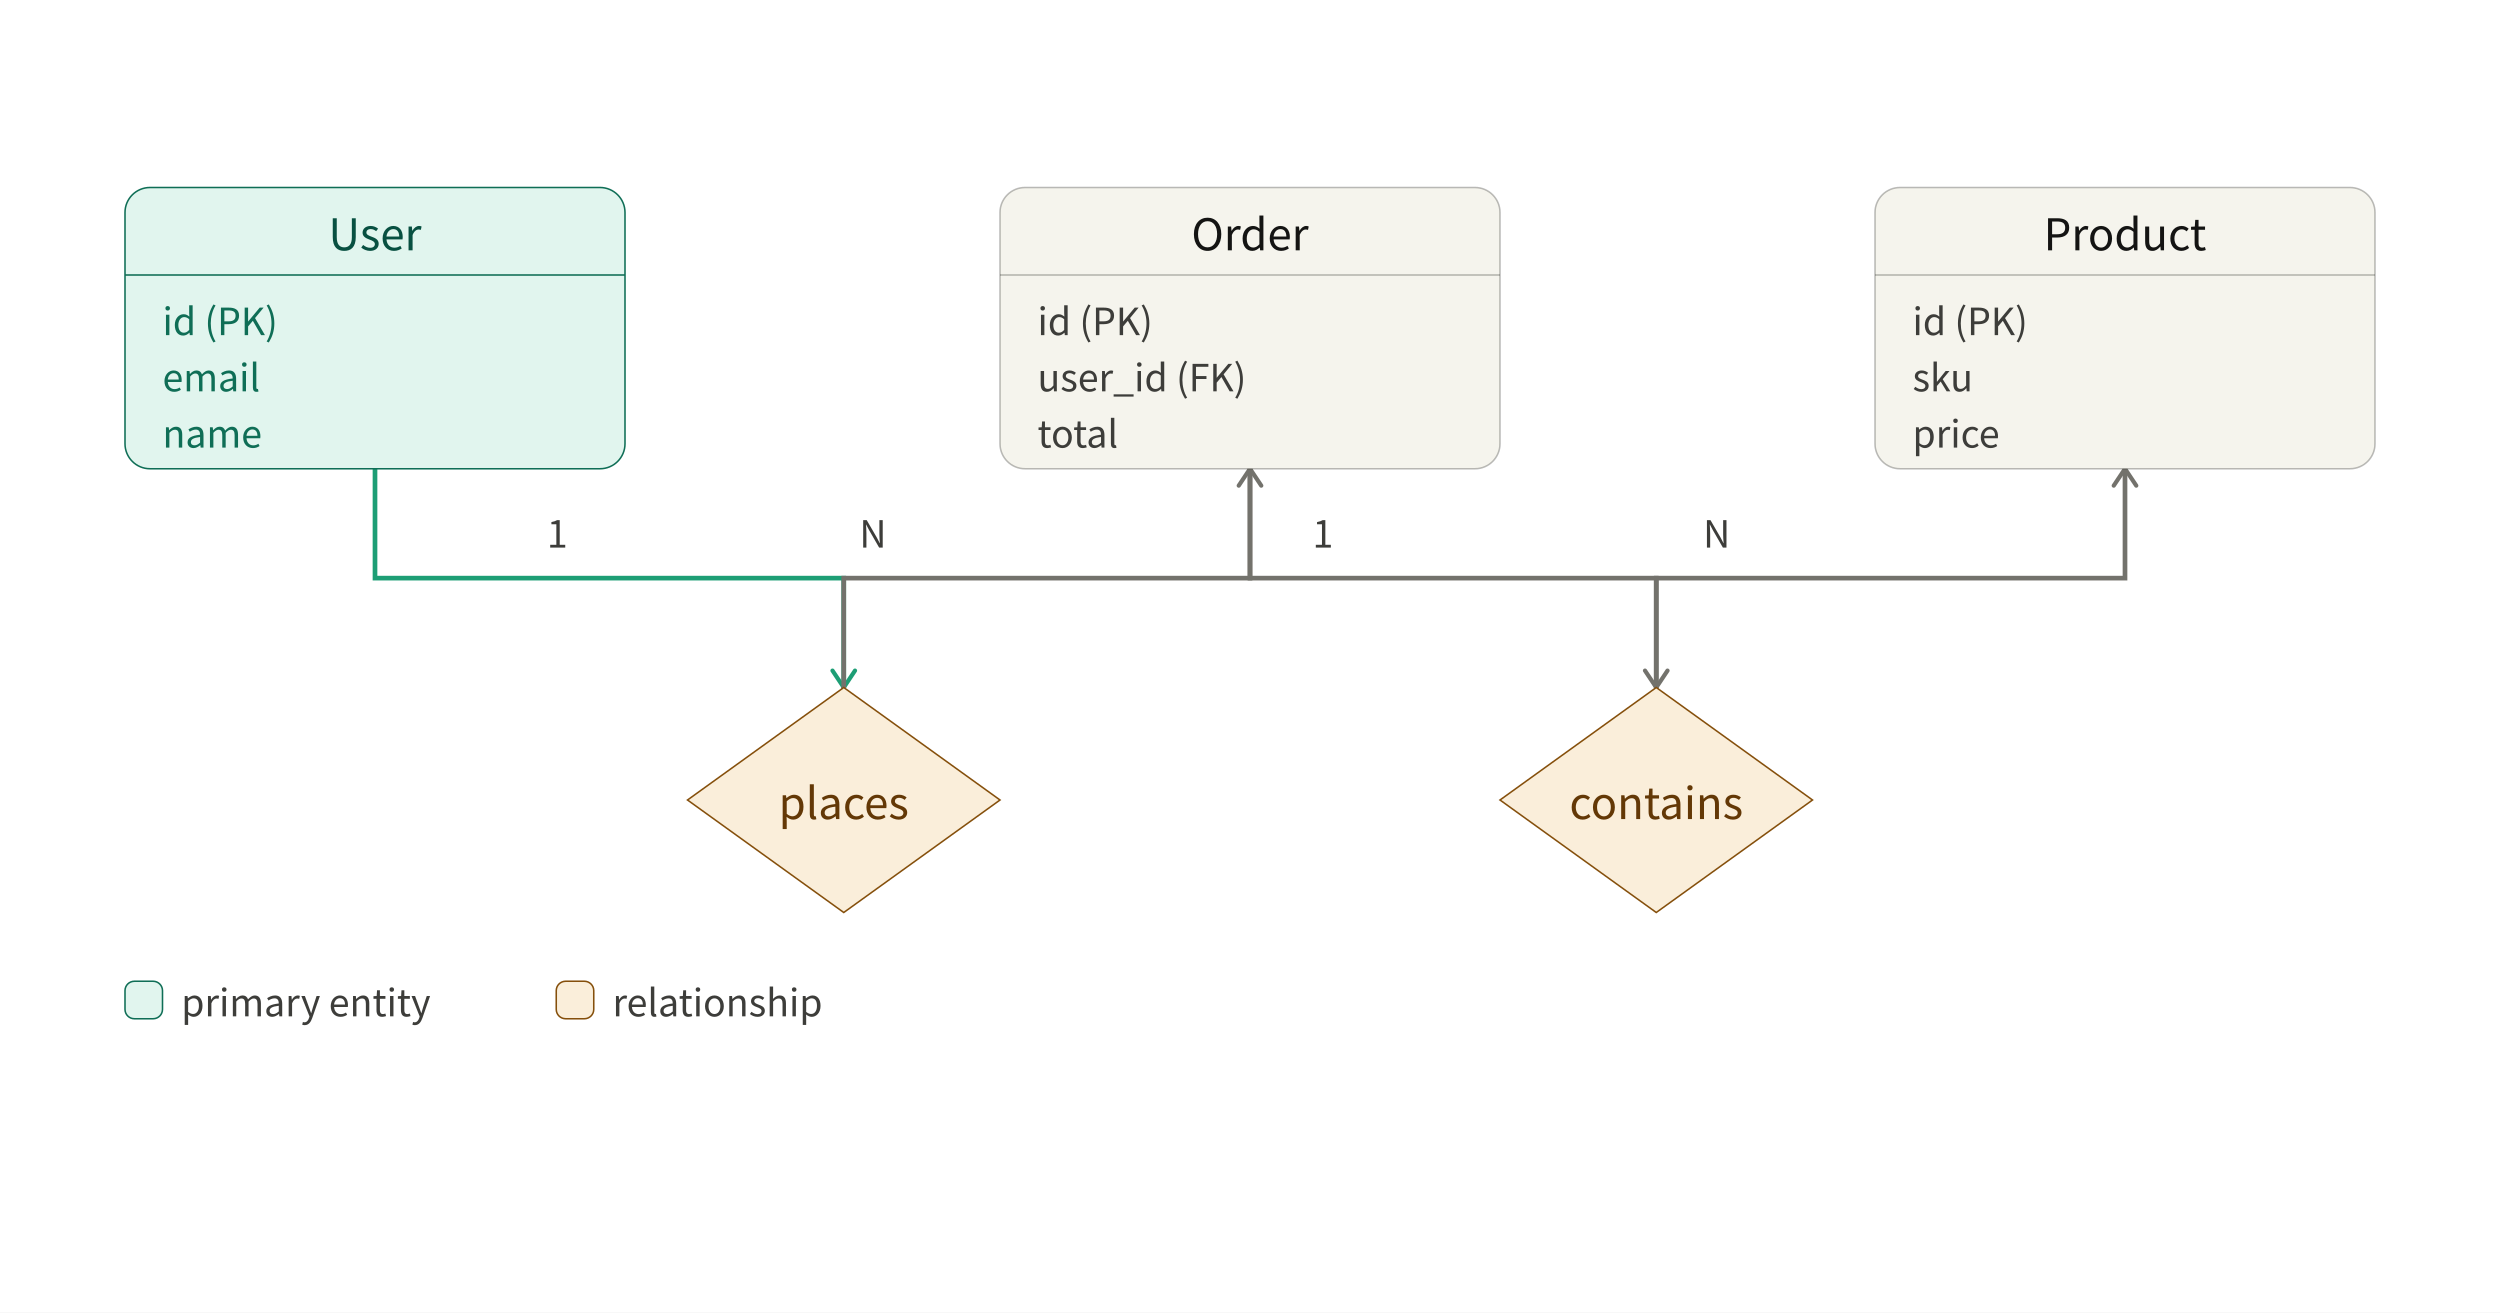
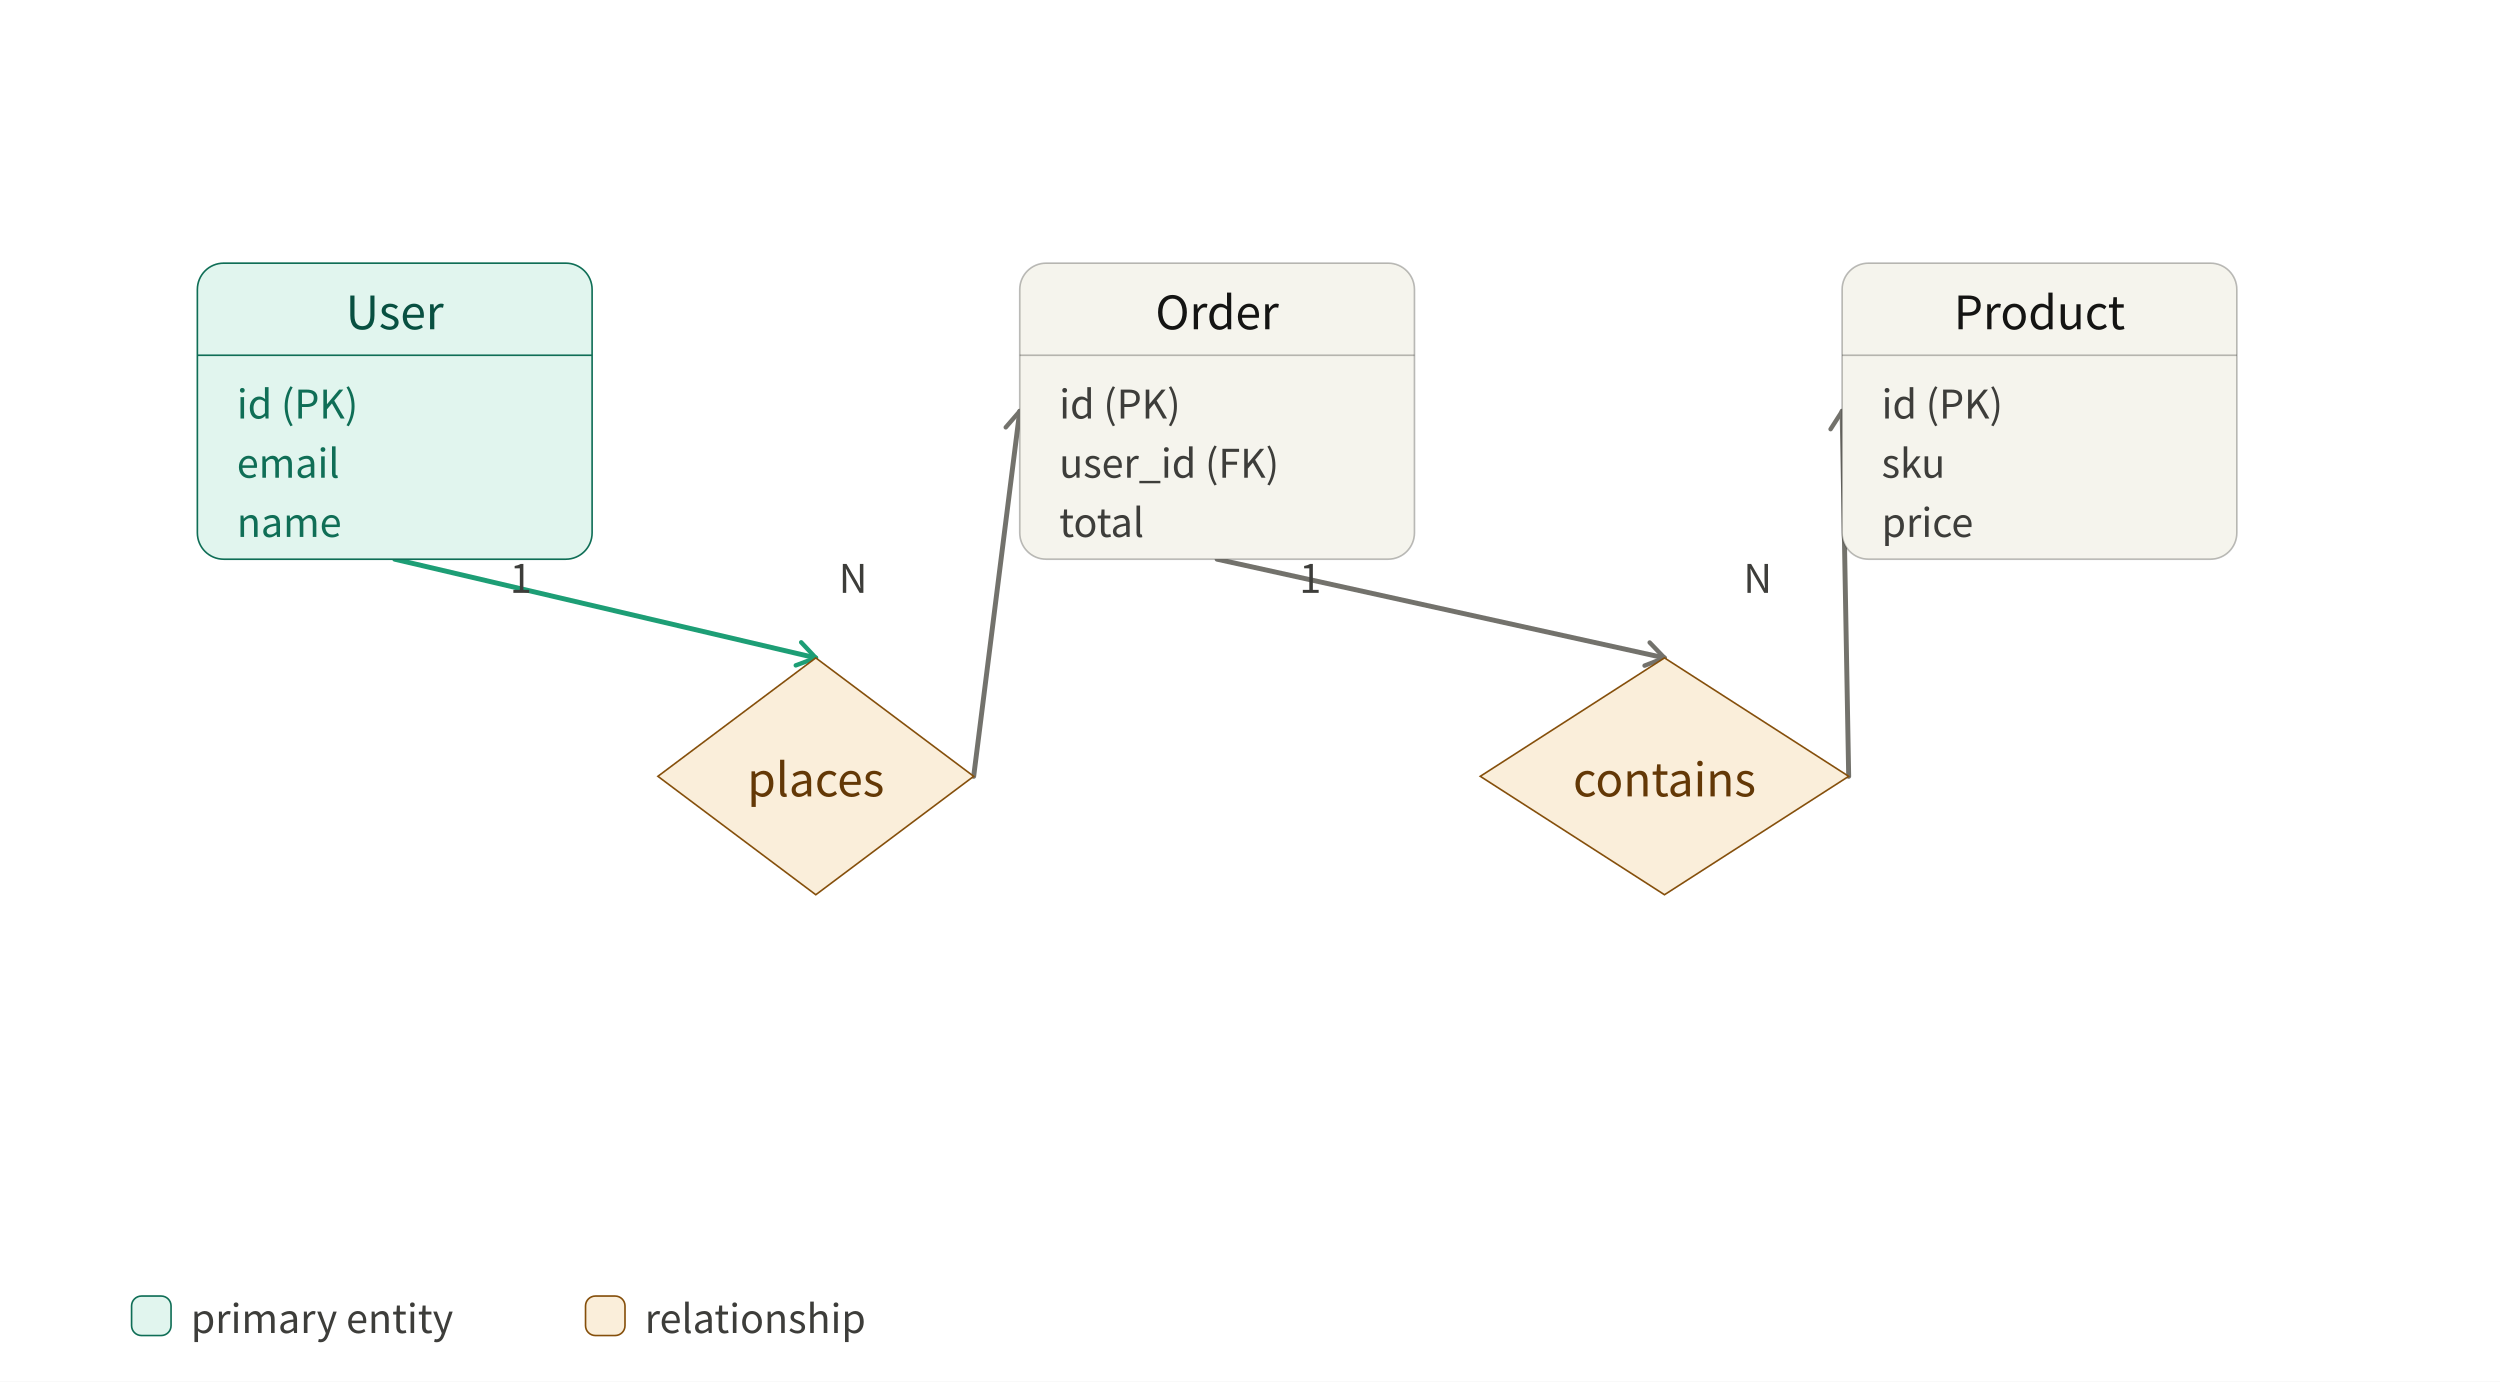
- <svg xmlns="http://www.w3.org/2000/svg" viewBox="0 0 800 420" width="800" height="420" role="img">
+ <svg xmlns="http://www.w3.org/2000/svg" viewBox="0 0 760 420" width="760" height="420" role="img">
  <style>text { font-family: 'Anthropic Sans', -apple-system, BlinkMacSystemFont, 'Segoe UI', 'PingFang SC', 'Microsoft YaHei', 'Hiragino Sans GB', 'Noto Sans CJK SC', sans-serif; }</style>
  <defs>
    <marker id="arrow" viewBox="0 0 10 10" refX="8" refY="5" markerWidth="6" markerHeight="6" orient="auto-start-reverse">
      <path d="M2 1L8 5L2 9" fill="none" stroke="context-stroke" stroke-width="1.5" stroke-linecap="round" stroke-linejoin="round" />
    </marker>
  </defs>
-   <rect x="0" y="0" width="800" height="420" fill="#FFFFFF" />
-   <path d="M120 150 L120 185 L270 185 L270 220" fill="none" stroke="#1D9E75" stroke-width="1.5" stroke-linecap="round" marker-end="url(#arrow)" />
-   <path d="M270 220 L270 185 L400 185 L400 150" fill="none" stroke="#73726C" stroke-width="1.5" stroke-linecap="round" marker-end="url(#arrow)" />
-   <path d="M400 150 L400 185 L530 185 L530 220" fill="none" stroke="#73726C" stroke-width="1.5" stroke-linecap="round" marker-end="url(#arrow)" />
-   <path d="M530 220 L530 185 L680 185 L680 150" fill="none" stroke="#73726C" stroke-width="1.5" stroke-linecap="round" marker-end="url(#arrow)" />
-   <rect x="40" y="60" width="160" height="90" rx="8" fill="#E1F5EE" stroke="#0F6E56" stroke-width="0.5" />
-   <line x1="40" y1="88" x2="200" y2="88" stroke="#0F6E56" stroke-width="0.5" />
-   <rect x="320" y="60" width="160" height="90" rx="8" fill="#F5F4ED" stroke="rgba(31,30,29,0.3)" stroke-width="0.5" />
-   <line x1="320" y1="88" x2="480" y2="88" stroke="rgba(31,30,29,0.3)" stroke-width="0.5" />
-   <rect x="600" y="60" width="160" height="90" rx="8" fill="#F5F4ED" stroke="rgba(31,30,29,0.3)" stroke-width="0.5" />
-   <line x1="600" y1="88" x2="760" y2="88" stroke="rgba(31,30,29,0.3)" stroke-width="0.5" />
-   <polygon points="270,220 320,256 270,292 220,256" fill="#FAEEDA" stroke="#854F0B" stroke-width="0.5" />
-   <polygon points="530,220 580,256 530,292 480,256" fill="#FAEEDA" stroke="#854F0B" stroke-width="0.5" />
-   <text x="120" y="74" text-anchor="middle" dominant-baseline="central" font-size="14" font-weight="500" fill="#085041">User</text>
-   <text x="52" y="102" dominant-baseline="central" font-size="12" fill="#0F6E56">id (PK)</text>
-   <text x="52" y="120" dominant-baseline="central" font-size="12" fill="#0F6E56">email</text>
-   <text x="52" y="138" dominant-baseline="central" font-size="12" fill="#0F6E56">name</text>
-   <text x="400" y="74" text-anchor="middle" dominant-baseline="central" font-size="14" font-weight="500" fill="#141413">Order</text>
-   <text x="332" y="102" dominant-baseline="central" font-size="12" fill="#3D3D3A">id (PK)</text>
-   <text x="332" y="120" dominant-baseline="central" font-size="12" fill="#3D3D3A">user_id (FK)</text>
-   <text x="332" y="138" dominant-baseline="central" font-size="12" fill="#3D3D3A">total</text>
-   <text x="680" y="74" text-anchor="middle" dominant-baseline="central" font-size="14" font-weight="500" fill="#141413">Product</text>
-   <text x="612" y="102" dominant-baseline="central" font-size="12" fill="#3D3D3A">id (PK)</text>
-   <text x="612" y="120" dominant-baseline="central" font-size="12" fill="#3D3D3A">sku</text>
-   <text x="612" y="138" dominant-baseline="central" font-size="12" fill="#3D3D3A">price</text>
-   <text x="270" y="256" text-anchor="middle" dominant-baseline="central" font-size="14" font-weight="500" fill="#633806">places</text>
-   <text x="530" y="256" text-anchor="middle" dominant-baseline="central" font-size="14" font-weight="500" fill="#633806">contains</text>
-   <text x="175" y="170" dominant-baseline="central" font-size="12" fill="#3D3D3A">1</text>
-   <text x="275" y="170" dominant-baseline="central" font-size="12" fill="#3D3D3A">N</text>
-   <text x="420" y="170" dominant-baseline="central" font-size="12" fill="#3D3D3A">1</text>
-   <text x="545" y="170" dominant-baseline="central" font-size="12" fill="#3D3D3A">N</text>
-   <rect x="40" y="314" width="12" height="12" rx="3" fill="#E1F5EE" stroke="#0F6E56" stroke-width="0.5" />
-   <text x="58" y="320" dominant-baseline="central" font-size="12" fill="#3D3D3A">primary entity</text>
-   <rect x="178" y="314" width="12" height="12" rx="3" fill="#FAEEDA" stroke="#854F0B" stroke-width="0.5" />
-   <text x="196" y="320" dominant-baseline="central" font-size="12" fill="#3D3D3A">relationship</text>
+   <rect width="760" height="420" fill="#FFFFFF" />
+   <line x1="120" y1="170" x2="248" y2="200" stroke="#1D9E75" stroke-width="1.5" stroke-linecap="round" marker-end="url(#arrow)" />
+   <line x1="296" y1="236" x2="310" y2="125" stroke="#73726C" stroke-width="1.5" stroke-linecap="round" marker-end="url(#arrow)" />
+   <line x1="370" y1="170" x2="506" y2="200" stroke="#73726C" stroke-width="1.5" stroke-linecap="round" marker-end="url(#arrow)" />
+   <line x1="562" y1="236" x2="560" y2="125" stroke="#73726C" stroke-width="1.5" stroke-linecap="round" marker-end="url(#arrow)" />
+   <rect x="60" y="80" width="120" height="90" rx="8" fill="#E1F5EE" stroke="#0F6E56" stroke-width="0.5" />
+   <line x1="60" y1="108" x2="180" y2="108" stroke="#0F6E56" stroke-width="0.5" />
+   <rect x="310" y="80" width="120" height="90" rx="8" fill="#F5F4ED" stroke="rgba(31,30,29,0.3)" stroke-width="0.5" />
+   <line x1="310" y1="108" x2="430" y2="108" stroke="rgba(31,30,29,0.3)" stroke-width="0.5" />
+   <rect x="560" y="80" width="120" height="90" rx="8" fill="#F5F4ED" stroke="rgba(31,30,29,0.3)" stroke-width="0.5" />
+   <line x1="560" y1="108" x2="680" y2="108" stroke="rgba(31,30,29,0.3)" stroke-width="0.5" />
+   <polygon points="248,200 296,236 248,272 200,236" fill="#FAEEDA" stroke="#854F0B" stroke-width="0.5" />
+   <polygon points="506,200 562,236 506,272 450,236" fill="#FAEEDA" stroke="#854F0B" stroke-width="0.5" />
+   <text x="120" y="94" text-anchor="middle" dominant-baseline="central" font-size="14" font-weight="500" fill="#085041">User</text>
+   <text x="72" y="122" dominant-baseline="central" font-size="12" fill="#0F6E56">id (PK)</text>
+   <text x="72" y="140" dominant-baseline="central" font-size="12" fill="#0F6E56">email</text>
+   <text x="72" y="158" dominant-baseline="central" font-size="12" fill="#0F6E56">name</text>
+   <text x="370" y="94" text-anchor="middle" dominant-baseline="central" font-size="14" font-weight="500" fill="#141413">Order</text>
+   <text x="322" y="122" dominant-baseline="central" font-size="12" fill="#3D3D3A">id (PK)</text>
+   <text x="322" y="140" dominant-baseline="central" font-size="12" fill="#3D3D3A">user_id (FK)</text>
+   <text x="322" y="158" dominant-baseline="central" font-size="12" fill="#3D3D3A">total</text>
+   <text x="620" y="94" text-anchor="middle" dominant-baseline="central" font-size="14" font-weight="500" fill="#141413">Product</text>
+   <text x="572" y="122" dominant-baseline="central" font-size="12" fill="#3D3D3A">id (PK)</text>
+   <text x="572" y="140" dominant-baseline="central" font-size="12" fill="#3D3D3A">sku</text>
+   <text x="572" y="158" dominant-baseline="central" font-size="12" fill="#3D3D3A">price</text>
+   <text x="248" y="236" text-anchor="middle" dominant-baseline="central" font-size="14" font-weight="500" fill="#633806">places</text>
+   <text x="506" y="236" text-anchor="middle" dominant-baseline="central" font-size="14" font-weight="500" fill="#633806">contains</text>
+   <text x="155" y="175" dominant-baseline="central" font-size="12" fill="#3D3D3A">1</text>
+   <text x="255" y="175" dominant-baseline="central" font-size="12" fill="#3D3D3A">N</text>
+   <text x="395" y="175" dominant-baseline="central" font-size="12" fill="#3D3D3A">1</text>
+   <text x="530" y="175" dominant-baseline="central" font-size="12" fill="#3D3D3A">N</text>
+   <rect x="40" y="394" width="12" height="12" rx="3" fill="#E1F5EE" stroke="#0F6E56" stroke-width="0.5" />
+   <text x="58" y="400" dominant-baseline="central" font-size="12" fill="#3D3D3A">primary entity</text>
+   <rect x="178" y="394" width="12" height="12" rx="3" fill="#FAEEDA" stroke="#854F0B" stroke-width="0.5" />
+   <text x="196" y="400" dominant-baseline="central" font-size="12" fill="#3D3D3A">relationship</text>
</svg>
